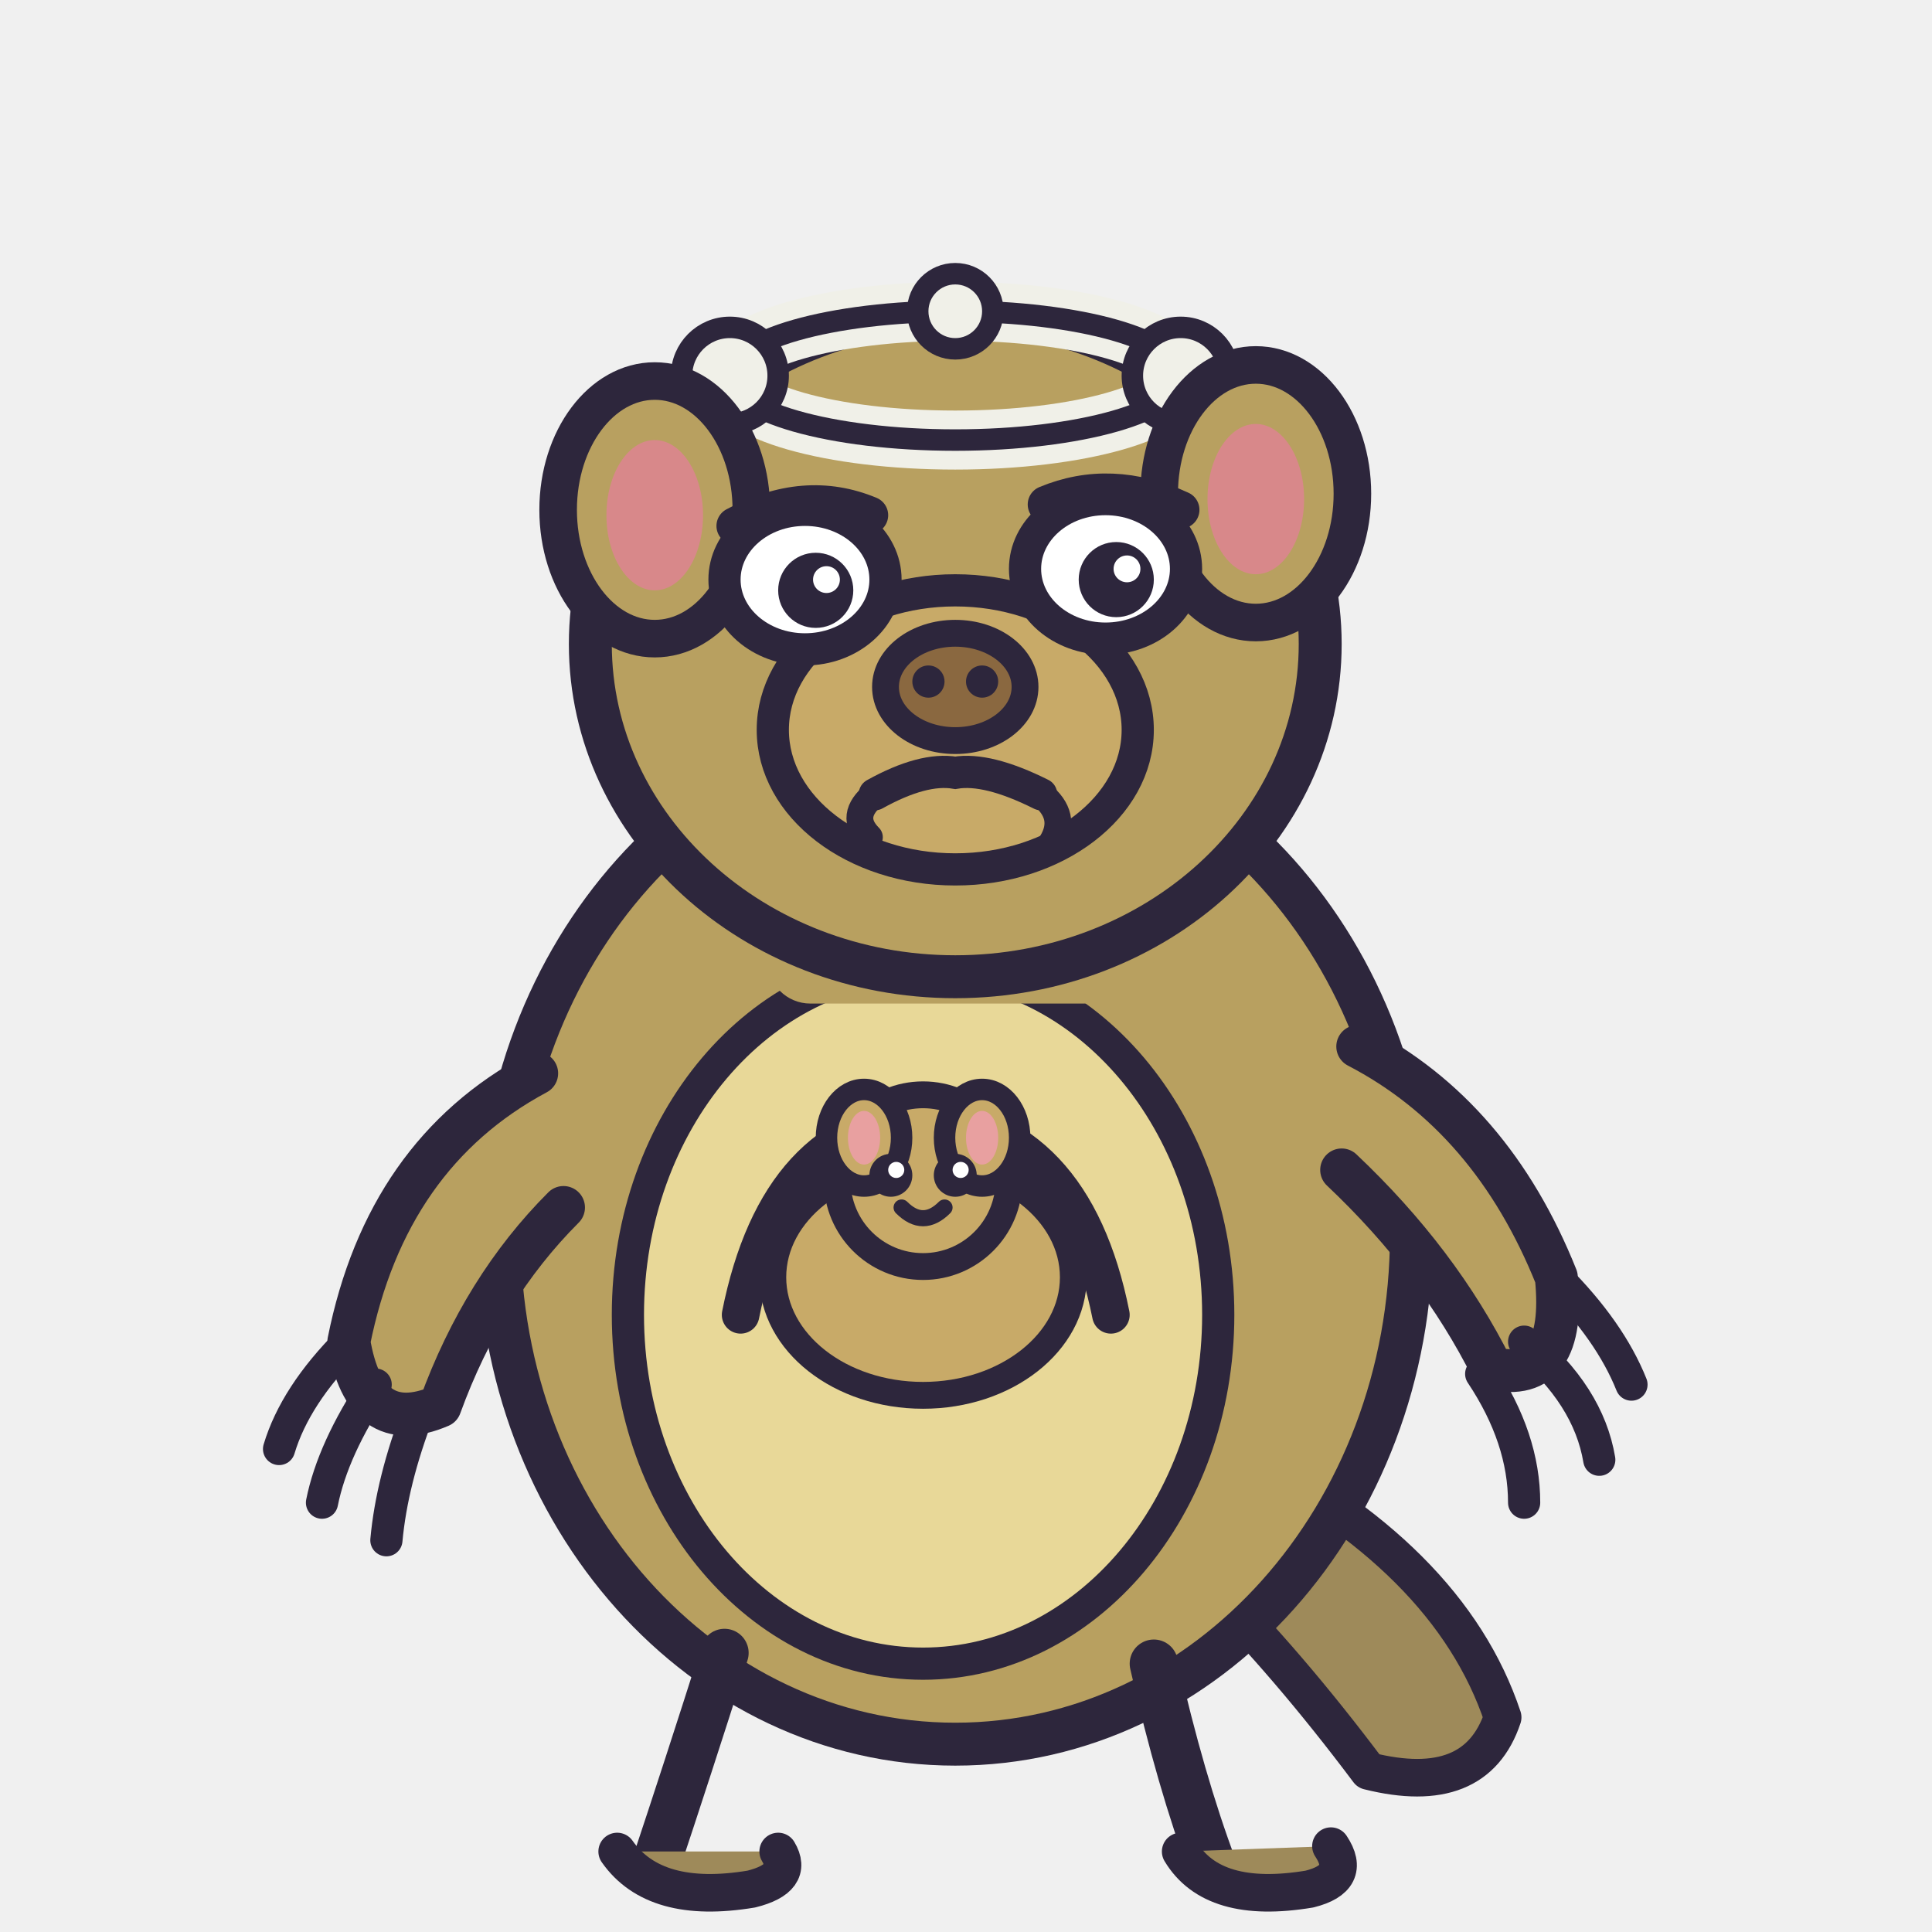
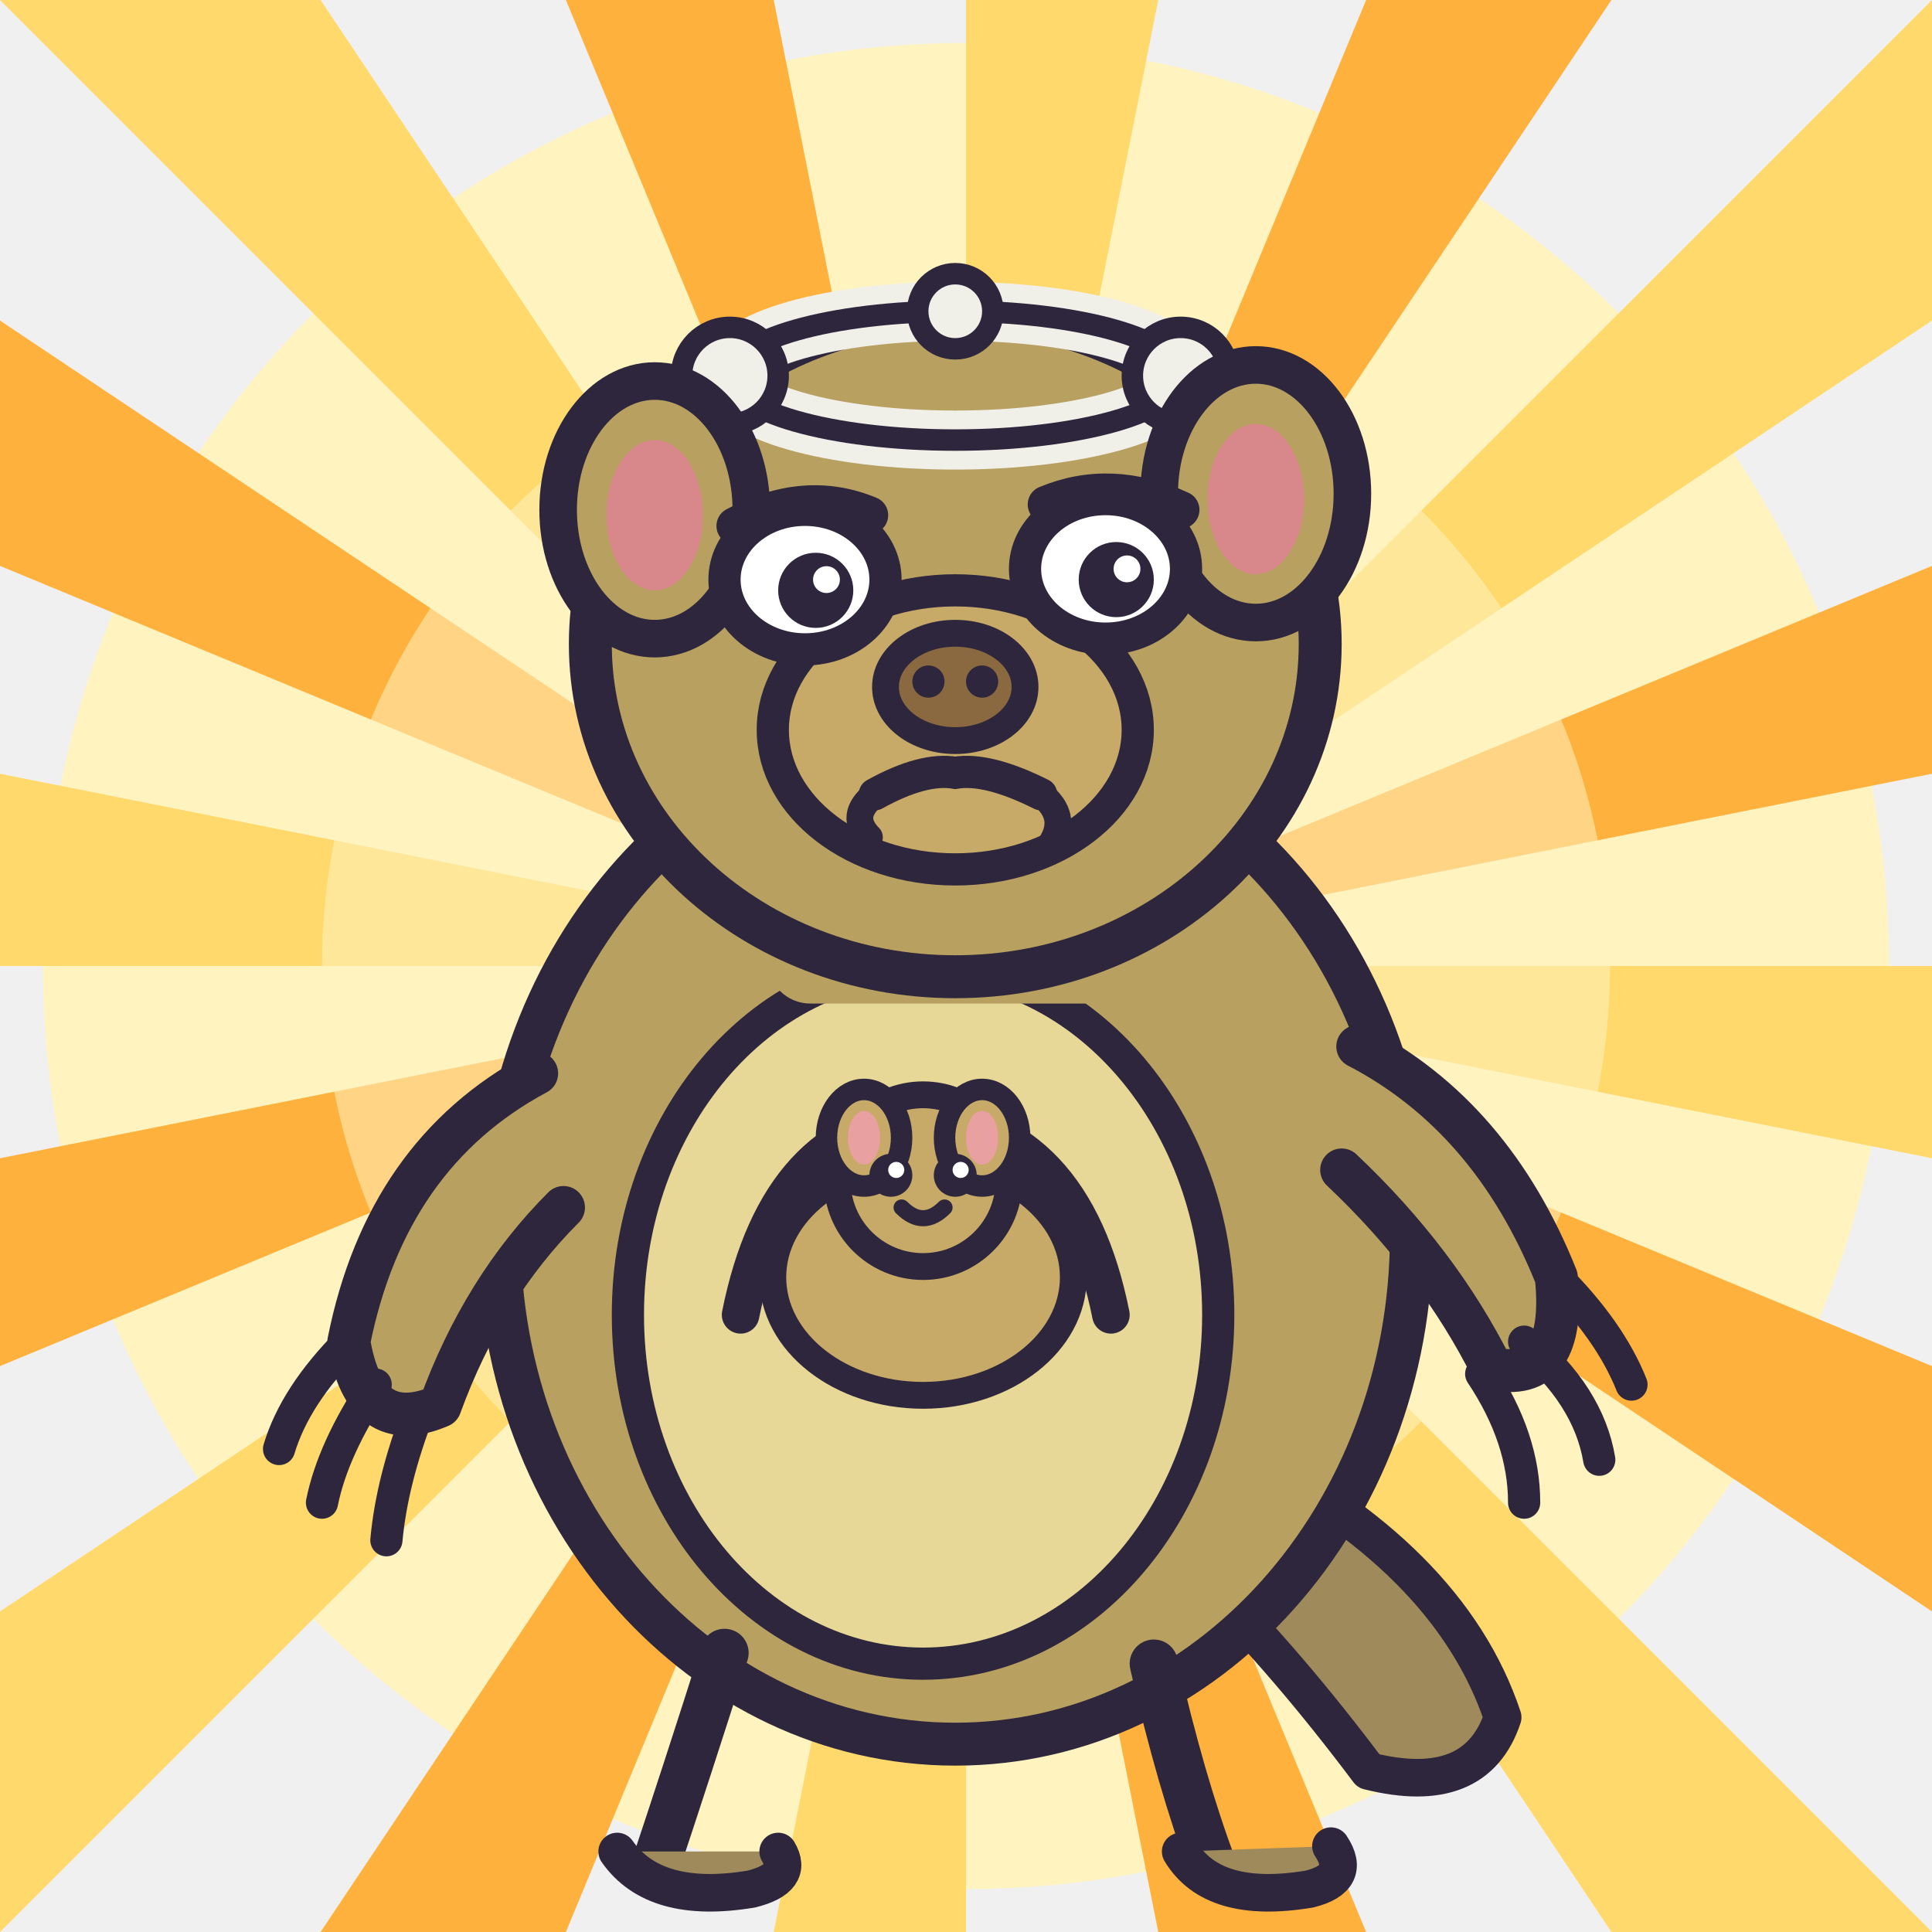
<svg xmlns="http://www.w3.org/2000/svg" viewBox="0 0 360 360">
+   <g id="mega-burst">
+     <circle cx="180" cy="180" r="172" fill="#fff3c0" />
+     <polygon points="180,180 450.0,180.0 444.8,232.7" fill="#ffd96b" />
+     <polygon points="180,180 429.4,283.3 404.5,330.0" fill="#ffb13d" />
+     <polygon points="180,180 370.9,370.9 330.0,404.5" fill="#ffd96b" />
+     <polygon points="180,180 283.3,429.4 232.7,444.8" fill="#ffb13d" />
+     <polygon points="180,180 180.0,450.0 127.3,444.8" fill="#ffd96b" />
+     <polygon points="180,180 76.7,429.4 30.0,404.5" fill="#ffb13d" />
+     <polygon points="180,180 -10.9,370.9 -44.5,330.0" fill="#ffd96b" />
+     <polygon points="180,180 -69.4,283.3 -84.8,232.7" fill="#ffb13d" />
+     <polygon points="180,180 -90.0,180.0 -84.8,127.3" fill="#ffd96b" />
+     <polygon points="180,180 -69.4,76.7 -44.5,30.0" fill="#ffb13d" />
+     <polygon points="180,180 -10.9,-10.9 30.0,-44.5" fill="#ffd96b" />
+     <polygon points="180,180 76.7,-69.4 127.3,-84.8" fill="#ffb13d" />
+     <polygon points="180,180 180.0,-90.0 232.7,-84.8" fill="#ffd96b" />
+     <polygon points="180,180 283.3,-69.4 330.0,-44.5" fill="#ffb13d" />
+     <polygon points="180,180 370.9,-10.9 404.5,30.0" fill="#ffd96b" />
+     <polygon points="180,180 429.4,76.7 444.8,127.3" fill="#ffb13d" />
+     <circle cx="180" cy="180" r="120" fill="#fff3c0" opacity="0.55" />
+   </g>
  <path d="M230 270 Q270 290 280 320 Q275 335 255 330 Q240 310 225 295" fill="#9E8A5A" stroke="#2d263c" stroke-width="7" stroke-linejoin="round" stroke-linecap="round" />
  <ellipse cx="178" cy="230" rx="85" ry="95" fill="#B8A060" stroke="#2d263c" stroke-width="8" stroke-linejoin="round" />
  <ellipse cx="172" cy="245" rx="55" ry="65" fill="#E8D898" stroke="#2d263c" stroke-width="6" stroke-linejoin="round" />
  <path d="M138 245 Q145 210 172 208 Q200 210 207 245" fill="none" stroke="#2d263c" stroke-width="7" stroke-linecap="round" />
  <ellipse cx="172" cy="238" rx="28" ry="22" fill="#C8AA68" stroke="#2d263c" stroke-width="5" stroke-linejoin="round" />
  <circle cx="172" cy="220" r="16" fill="#C8AA68" stroke="#2d263c" stroke-width="5" />
  <ellipse cx="161" cy="212" rx="7" ry="9" fill="#C8AA68" stroke="#2d263c" stroke-width="4" />
  <ellipse cx="183" cy="212" rx="7" ry="9" fill="#C8AA68" stroke="#2d263c" stroke-width="4" />
  <ellipse cx="161" cy="212" rx="3" ry="5" fill="#E8A0A0" />
  <ellipse cx="183" cy="212" rx="3" ry="5" fill="#E8A0A0" />
  <circle cx="166" cy="219" r="4" fill="#2d263c" />
  <circle cx="178" cy="219" r="4" fill="#2d263c" />
  <circle cx="167" cy="218" r="1.5" fill="white" />
  <circle cx="179" cy="218" r="1.5" fill="white" />
  <path d="M168 225 Q172 229 176 225" fill="none" stroke="#2d263c" stroke-width="3" stroke-linecap="round" />
  <path d="M100 200 Q72 215 65 250 Q68 268 82 262 Q90 240 105 225" fill="#B8A060" stroke="#2d263c" stroke-width="8" stroke-linejoin="round" stroke-linecap="round" />
  <path d="M65 250 Q55 260 52 270" fill="none" stroke="#2d263c" stroke-width="6" stroke-linecap="round" />
  <path d="M70 258 Q62 270 60 280" fill="none" stroke="#2d263c" stroke-width="6" stroke-linecap="round" />
  <path d="M78 263 Q73 276 72 287" fill="none" stroke="#2d263c" stroke-width="6" stroke-linecap="round" />
  <path d="M253 195 Q278 208 290 238 Q292 258 278 255 Q268 235 250 218" fill="#B8A060" stroke="#2d263c" stroke-width="8" stroke-linejoin="round" stroke-linecap="round" />
  <path d="M290 238 Q300 248 304 258" fill="none" stroke="#2d263c" stroke-width="6" stroke-linecap="round" />
  <path d="M284 250 Q296 260 298 272" fill="none" stroke="#2d263c" stroke-width="6" stroke-linecap="round" />
  <path d="M276 256 Q284 268 284 280" fill="none" stroke="#2d263c" stroke-width="6" stroke-linecap="round" />
  <path d="M135 308 Q128 330 122 348" fill="#B8A060" stroke="#2d263c" stroke-width="9" stroke-linecap="round" />
  <path d="M215 310 Q220 332 226 348" fill="#B8A060" stroke="#2d263c" stroke-width="9" stroke-linecap="round" />
  <path d="M115 345 Q122 355 140 352 Q148 350 145 345" fill="#9E8A5A" stroke="#2d263c" stroke-width="7" stroke-linejoin="round" stroke-linecap="round" />
  <path d="M220 345 Q226 355 244 352 Q252 350 248 344" fill="#9E8A5A" stroke="#2d263c" stroke-width="7" stroke-linejoin="round" stroke-linecap="round" />
  <path d="M148 145 Q142 162 140 180" fill="#B8A060" stroke="none" />
  <path d="M205 142 Q212 160 215 180" fill="#B8A060" stroke="none" />
  <rect x="143" y="145" width="67" height="42" rx="8" fill="#B8A060" />
  <ellipse cx="178" cy="120" rx="68" ry="62" fill="#B8A060" stroke="#2d263c" stroke-width="8" stroke-linejoin="round" />
  <ellipse cx="178" cy="70" rx="42" ry="12" fill="none" stroke="#F0F0E8" stroke-width="11" stroke-linejoin="round" />
  <ellipse cx="178" cy="70" rx="42" ry="12" fill="none" stroke="#2d263c" stroke-width="4" stroke-linejoin="round" />
  <circle cx="136" cy="70" r="9" fill="#F0F0E8" stroke="#2d263c" stroke-width="4" />
  <circle cx="220" cy="70" r="9" fill="#F0F0E8" stroke="#2d263c" stroke-width="4" />
  <circle cx="178" cy="58" r="7" fill="#F0F0E8" stroke="#2d263c" stroke-width="4" />
  <ellipse cx="122" cy="95" rx="18" ry="24" fill="#B8A060" stroke="#2d263c" stroke-width="7" stroke-linejoin="round" />
  <ellipse cx="234" cy="92" rx="18" ry="24" fill="#B8A060" stroke="#2d263c" stroke-width="7" stroke-linejoin="round" />
  <ellipse cx="122" cy="96" rx="9" ry="14" fill="#D8888A" />
  <ellipse cx="234" cy="93" rx="9" ry="14" fill="#D8888A" />
  <ellipse cx="178" cy="136" rx="34" ry="26" fill="#C8AA68" stroke="#2d263c" stroke-width="6" stroke-linejoin="round" />
  <ellipse cx="178" cy="128" rx="13" ry="10" fill="#8A6840" stroke="#2d263c" stroke-width="5" />
  <circle cx="173" cy="127" r="3" fill="#2d263c" />
  <circle cx="183" cy="127" r="3" fill="#2d263c" />
  <ellipse cx="150" cy="108" rx="15" ry="13" fill="white" stroke="#2d263c" stroke-width="6" />
  <ellipse cx="206" cy="106" rx="15" ry="13" fill="white" stroke="#2d263c" stroke-width="6" />
  <circle cx="152" cy="110" r="7" fill="#2d263c" />
  <circle cx="208" cy="108" r="7" fill="#2d263c" />
  <circle cx="154" cy="108" r="2.5" fill="white" />
  <circle cx="210" cy="106" r="2.5" fill="white" />
  <path d="M137 98 Q150 91 162 96" fill="none" stroke="#2d263c" stroke-width="7" stroke-linecap="round" />
  <path d="M195 94 Q207 89 220 95" fill="none" stroke="#2d263c" stroke-width="7" stroke-linecap="round" />
  <path d="M163 148 Q172 143 178 144 Q184 143 194 148" fill="none" stroke="#2d263c" stroke-width="6" stroke-linecap="round" />
  <path d="M163 148 Q158 152 162 156" fill="none" stroke="#2d263c" stroke-width="5" stroke-linecap="round" />
  <path d="M194 148 Q199 152 196 157" fill="none" stroke="#2d263c" stroke-width="5" stroke-linecap="round" />
</svg>
